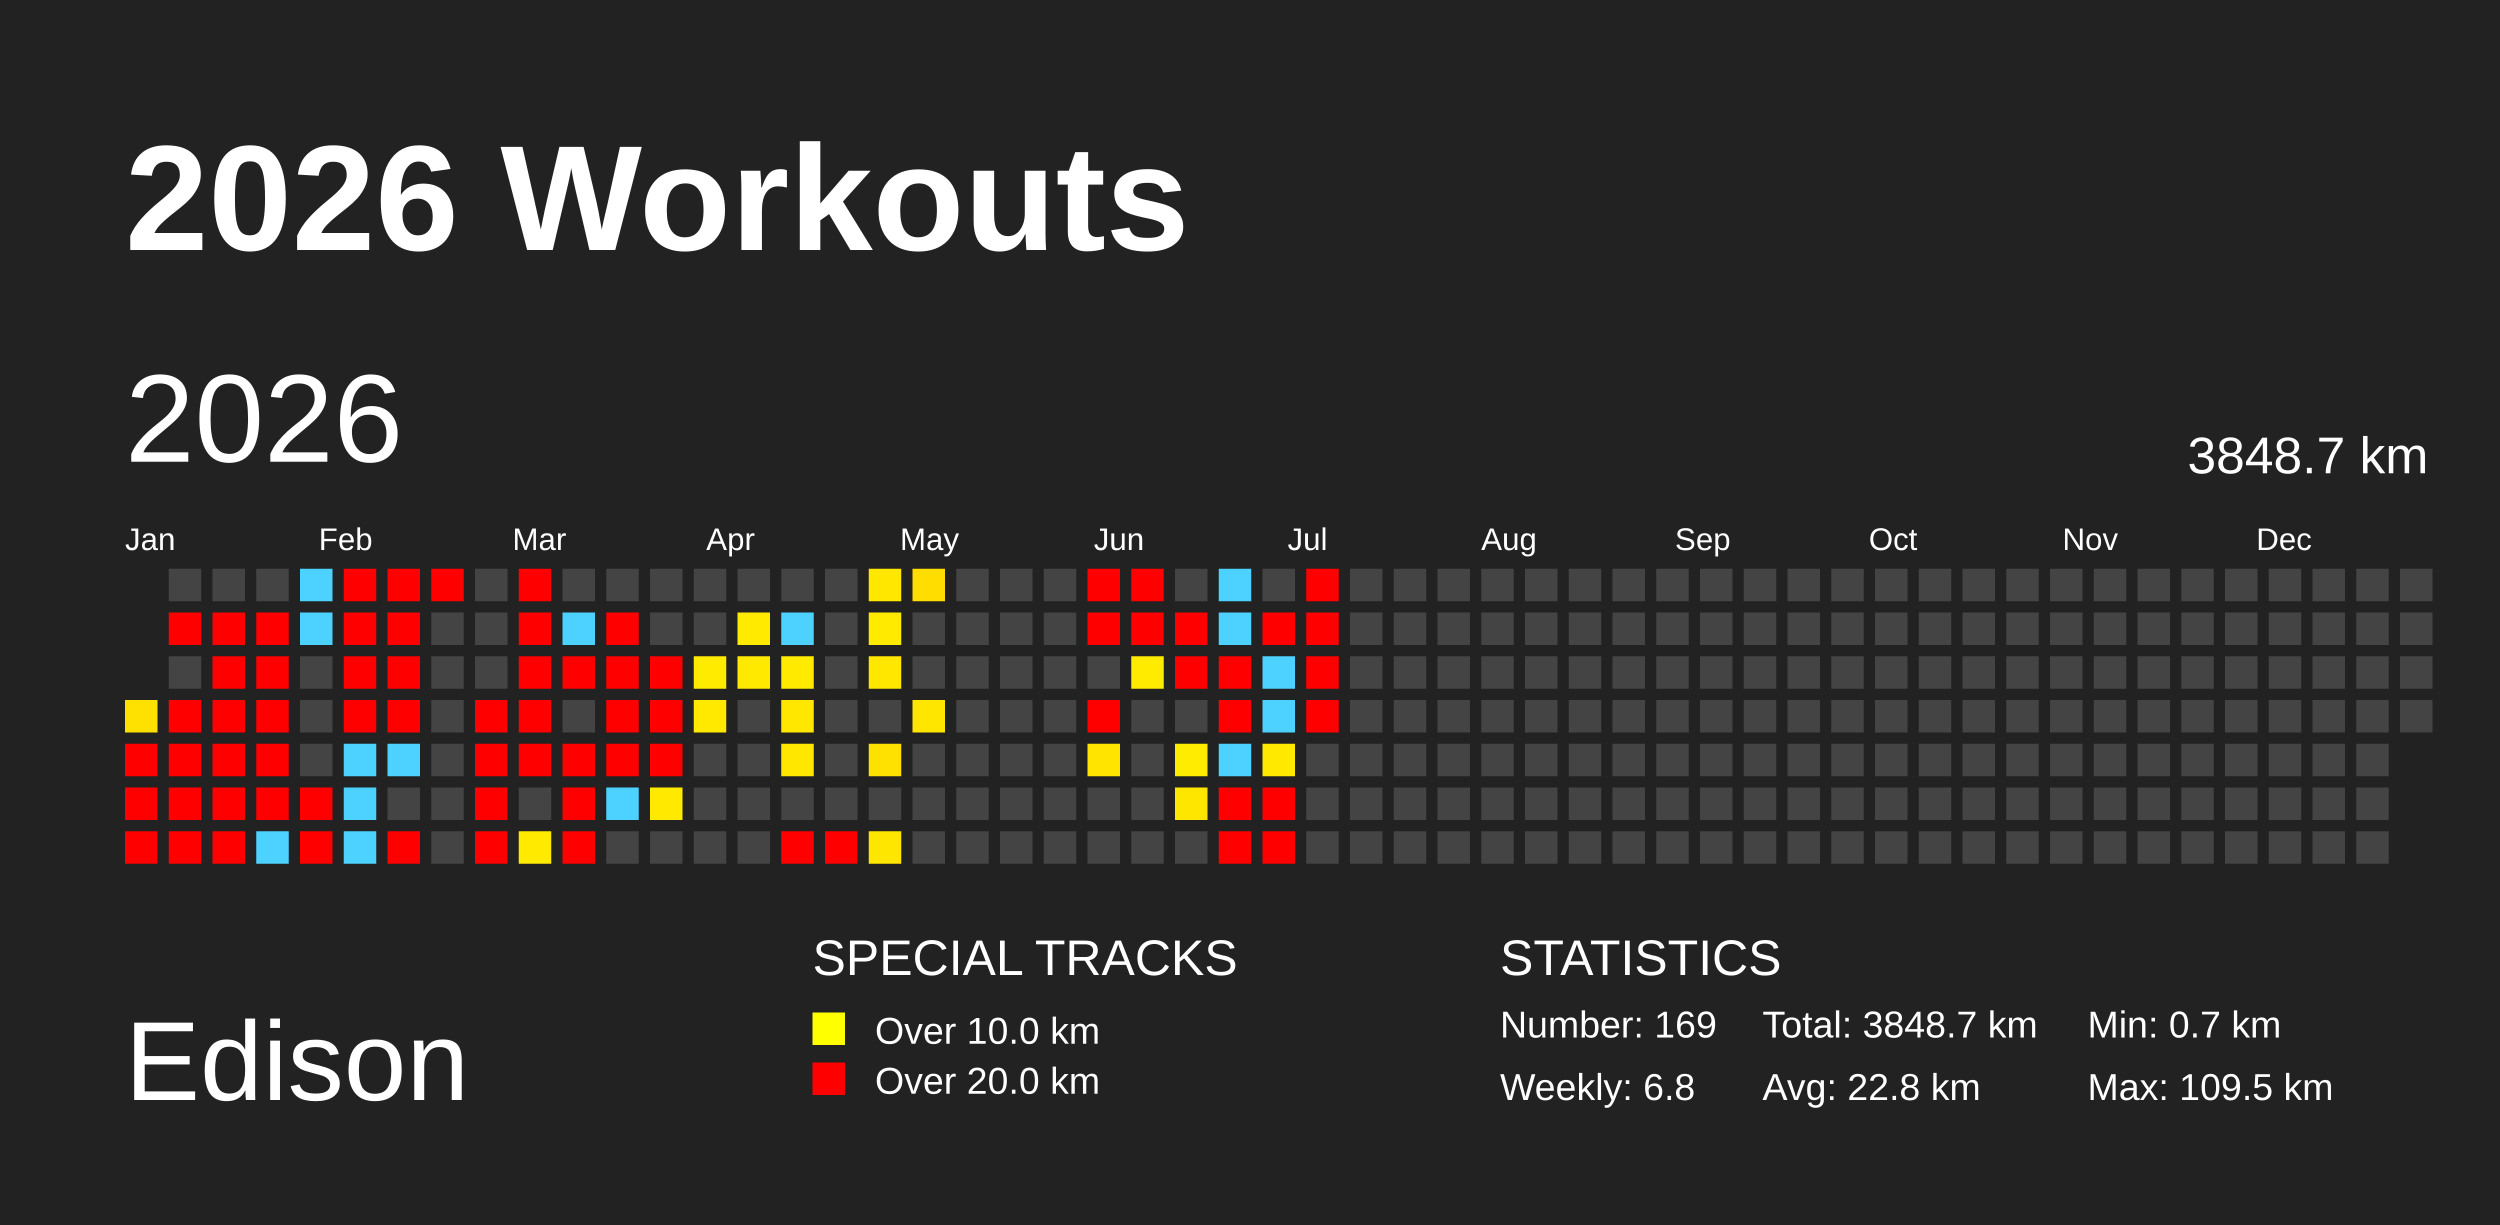
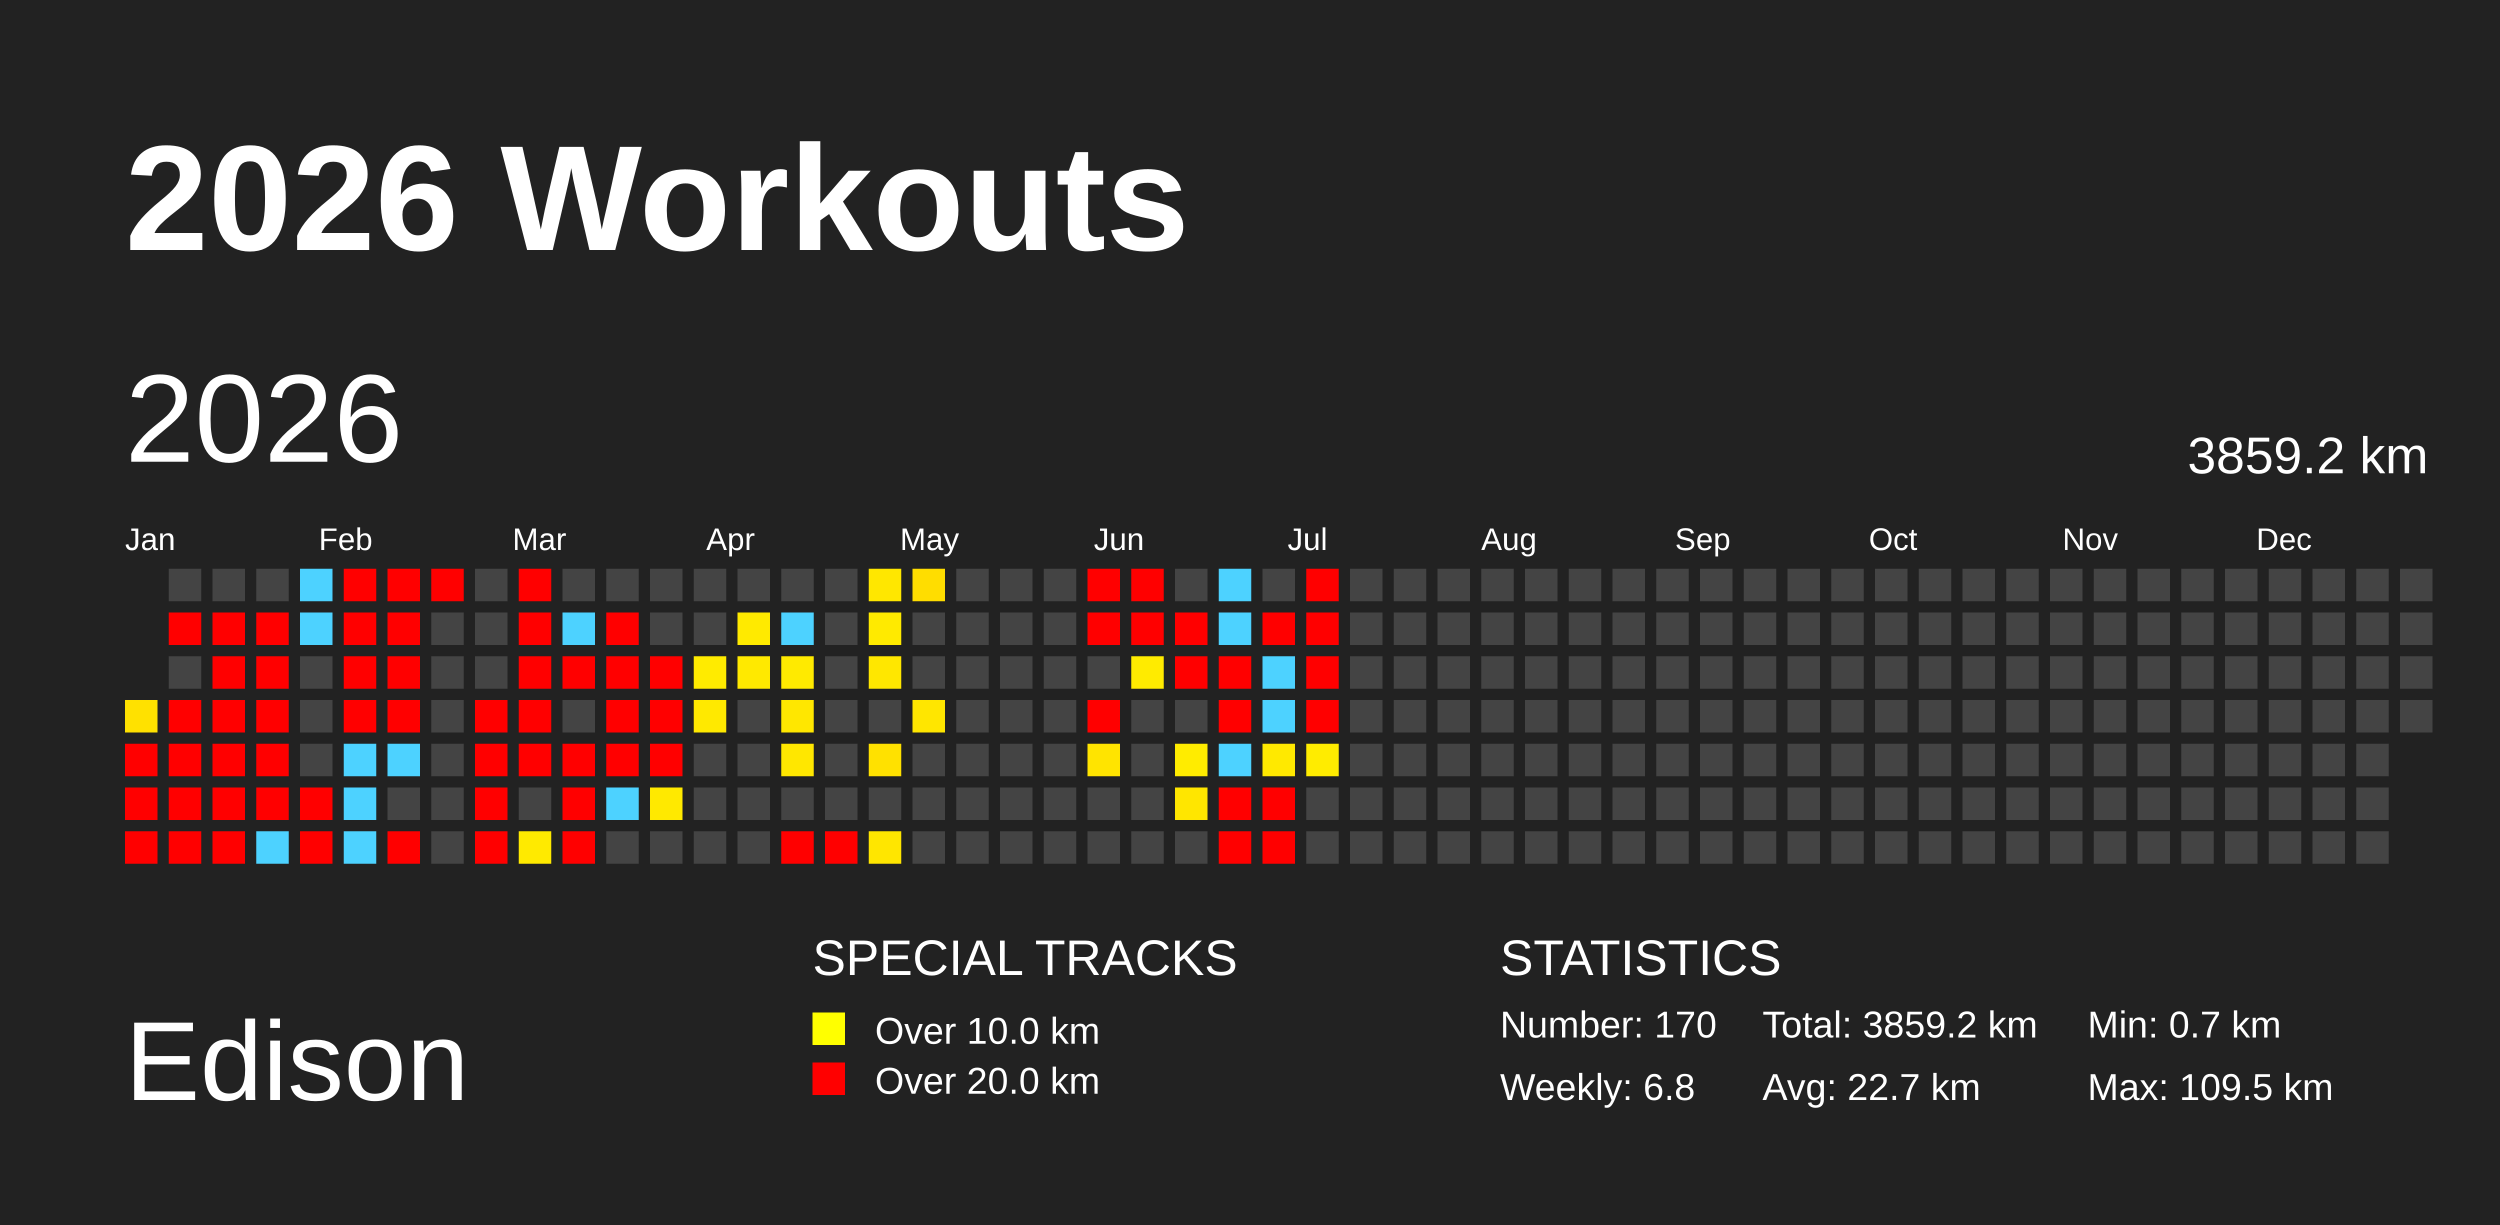
<svg xmlns="http://www.w3.org/2000/svg" baseProfile="full" height="98mm" version="1.1" viewBox="0,0,200,98" width="200mm">
  <defs />
  <rect fill="#222222" height="98" width="200" x="0" y="0" />
  <text fill="#FFFFFF" style="font-size:12px; font-family:Arial; font-weight:bold;" x="10" y="20">2026 Workouts</text>
  <text fill="#FFFFFF" style="font-size:9px; font-family:Arial" x="10" y="88">Edison</text>
  <text fill="#FFFFFF" style="font-size:4px; font-family:Arial" x="65" y="78">SPECIAL TRACKS</text>
  <rect fill="yellow" height="2.6" width="2.6" x="65" y="81" />
  <text fill="#FFFFFF" style="font-size:3px; font-family:Arial" x="70" y="83.5">Over 10.0 km</text>
  <rect fill="red" height="2.6" width="2.6" x="65" y="85" />
  <text fill="#FFFFFF" style="font-size:3px; font-family:Arial" x="70" y="87.5">Over 20.0 km</text>
  <text fill="#FFFFFF" style="font-size:4px; font-family:Arial" x="120" y="78">STATISTICS</text>
-   <text fill="#FFFFFF" style="font-size:3px; font-family:Arial" x="120" y="83">Number: 169</text>
+   <text fill="#FFFFFF" style="font-size:3px; font-family:Arial" x="120" y="83">Number: 170</text>
  <text fill="#FFFFFF" style="font-size:3px; font-family:Arial" x="120" y="88">Weekly: 6.8</text>
-   <text fill="#FFFFFF" style="font-size:3px; font-family:Arial" x="141" y="83">Total: 3848.7 km</text>
-   <text fill="#FFFFFF" style="font-size:3px; font-family:Arial" x="141" y="88">Avg: 22.8 km</text>
+   <text fill="#FFFFFF" style="font-size:3px; font-family:Arial" x="141" y="83">Total: 3859.2 km</text>
+   <text fill="#FFFFFF" style="font-size:3px; font-family:Arial" x="141" y="88">Avg: 22.7 km</text>
  <text fill="#FFFFFF" style="font-size:3px; font-family:Arial" x="167" y="83">Min: 0.7 km</text>
  <text fill="#FFFFFF" style="font-size:3px; font-family:Arial" x="167" y="88">Max: 109.5 km</text>
  <text dominant-baseline="hanging" fill="#FFFFFF" style="font-size:10.0px; font-family:Arial;" x="10" y="30">2026</text>
-   <text dominant-baseline="hanging" fill="#FFFFFF" style="font-size:4.125px; font-family:Arial;" x="175" y="35">3848.7 km</text>
+   <text dominant-baseline="hanging" fill="#FFFFFF" style="font-size:4.125px; font-family:Arial;" x="175" y="35">3859.2 km</text>
  <text fill="#FFFFFF" style="font-size:2.5px; font-family:Arial" x="10.0" y="44">Jan</text>
  <text fill="#FFFFFF" style="font-size:2.5px; font-family:Arial" x="25.5" y="44">Feb</text>
  <text fill="#FFFFFF" style="font-size:2.5px; font-family:Arial" x="41.0" y="44">Mar</text>
  <text fill="#FFFFFF" style="font-size:2.5px; font-family:Arial" x="56.5" y="44">Apr</text>
  <text fill="#FFFFFF" style="font-size:2.5px; font-family:Arial" x="72.0" y="44">May</text>
  <text fill="#FFFFFF" style="font-size:2.5px; font-family:Arial" x="87.5" y="44">Jun</text>
  <text fill="#FFFFFF" style="font-size:2.5px; font-family:Arial" x="103.0" y="44">Jul</text>
  <text fill="#FFFFFF" style="font-size:2.5px; font-family:Arial" x="118.5" y="44">Aug</text>
  <text fill="#FFFFFF" style="font-size:2.5px; font-family:Arial" x="134.0" y="44">Sep</text>
  <text fill="#FFFFFF" style="font-size:2.5px; font-family:Arial" x="149.5" y="44">Oct</text>
  <text fill="#FFFFFF" style="font-size:2.5px; font-family:Arial" x="165.0" y="44">Nov</text>
  <text fill="#FFFFFF" style="font-size:2.5px; font-family:Arial" x="180.5" y="44">Dec</text>
  <rect fill="#ffe100" height="2.6" width="2.6" x="10.0" y="56.0" />
  <rect fill="red" height="2.6" width="2.6" x="10.0" y="59.5" />
  <rect fill="red" height="2.6" width="2.6" x="10.0" y="63.0" />
  <rect fill="red" height="2.6" width="2.6" x="10.0" y="66.5" />
  <rect fill="#444444" height="2.6" width="2.6" x="13.5" y="45.5" />
  <rect fill="red" height="2.6" width="2.6" x="13.5" y="49.0" />
  <rect fill="#444444" height="2.6" width="2.6" x="13.5" y="52.5" />
  <rect fill="red" height="2.6" width="2.6" x="13.5" y="56.0" />
  <rect fill="red" height="2.6" width="2.6" x="13.5" y="59.5" />
  <rect fill="red" height="2.6" width="2.6" x="13.5" y="63.0" />
  <rect fill="red" height="2.6" width="2.6" x="13.5" y="66.5" />
  <rect fill="#444444" height="2.6" width="2.6" x="17.0" y="45.5" />
  <rect fill="red" height="2.6" width="2.6" x="17.0" y="49.0" />
  <rect fill="red" height="2.6" width="2.6" x="17.0" y="52.5" />
  <rect fill="red" height="2.6" width="2.6" x="17.0" y="56.0" />
  <rect fill="red" height="2.6" width="2.6" x="17.0" y="59.5" />
  <rect fill="red" height="2.6" width="2.6" x="17.0" y="63.0" />
  <rect fill="red" height="2.6" width="2.6" x="17.0" y="66.5" />
  <rect fill="#444444" height="2.6" width="2.6" x="20.5" y="45.5" />
  <rect fill="red" height="2.6" width="2.6" x="20.5" y="49.0" />
  <rect fill="red" height="2.6" width="2.6" x="20.5" y="52.5" />
  <rect fill="red" height="2.6" width="2.6" x="20.5" y="56.0" />
  <rect fill="red" height="2.6" width="2.6" x="20.5" y="59.5" />
  <rect fill="red" height="2.6" width="2.6" x="20.5" y="63.0" />
  <rect fill="#4dd2ff" height="2.6" width="2.6" x="20.5" y="66.5" />
  <rect fill="#4dd2ff" height="2.6" width="2.6" x="24.0" y="45.5" />
  <rect fill="#4dd2ff" height="2.6" width="2.6" x="24.0" y="49.0" />
  <rect fill="#444444" height="2.6" width="2.6" x="24.0" y="52.5" />
  <rect fill="#444444" height="2.6" width="2.6" x="24.0" y="56.0" />
  <rect fill="#444444" height="2.6" width="2.6" x="24.0" y="59.5" />
  <rect fill="red" height="2.6" width="2.6" x="24.0" y="63.0" />
  <rect fill="red" height="2.6" width="2.6" x="24.0" y="66.5" />
  <rect fill="red" height="2.6" width="2.6" x="27.5" y="45.5" />
  <rect fill="red" height="2.6" width="2.6" x="27.5" y="49.0" />
  <rect fill="red" height="2.6" width="2.6" x="27.5" y="52.5" />
  <rect fill="red" height="2.6" width="2.6" x="27.5" y="56.0" />
  <rect fill="#4dd2ff" height="2.6" width="2.6" x="27.5" y="59.5" />
  <rect fill="#4dd2ff" height="2.6" width="2.6" x="27.5" y="63.0" />
  <rect fill="#4dd2ff" height="2.6" width="2.6" x="27.5" y="66.5" />
  <rect fill="red" height="2.6" width="2.6" x="31.0" y="45.5" />
  <rect fill="red" height="2.6" width="2.6" x="31.0" y="49.0" />
  <rect fill="red" height="2.6" width="2.6" x="31.0" y="52.5" />
  <rect fill="red" height="2.6" width="2.6" x="31.0" y="56.0" />
  <rect fill="#4dd2ff" height="2.6" width="2.6" x="31.0" y="59.5" />
  <rect fill="#444444" height="2.6" width="2.6" x="31.0" y="63.0" />
  <rect fill="red" height="2.6" width="2.6" x="31.0" y="66.5" />
  <rect fill="red" height="2.6" width="2.6" x="34.5" y="45.5" />
  <rect fill="#444444" height="2.6" width="2.6" x="34.5" y="49.0" />
  <rect fill="#444444" height="2.6" width="2.6" x="34.5" y="52.5" />
  <rect fill="#444444" height="2.6" width="2.6" x="34.5" y="56.0" />
  <rect fill="#444444" height="2.6" width="2.6" x="34.5" y="59.5" />
  <rect fill="#444444" height="2.6" width="2.6" x="34.5" y="63.0" />
  <rect fill="#444444" height="2.6" width="2.6" x="34.5" y="66.5" />
  <rect fill="#444444" height="2.6" width="2.6" x="38.0" y="45.5" />
  <rect fill="#444444" height="2.6" width="2.6" x="38.0" y="49.0" />
  <rect fill="#444444" height="2.6" width="2.6" x="38.0" y="52.5" />
  <rect fill="red" height="2.6" width="2.6" x="38.0" y="56.0" />
  <rect fill="red" height="2.6" width="2.6" x="38.0" y="59.5" />
  <rect fill="red" height="2.6" width="2.6" x="38.0" y="63.0" />
  <rect fill="red" height="2.6" width="2.6" x="38.0" y="66.5" />
  <rect fill="red" height="2.6" width="2.6" x="41.5" y="45.5" />
  <rect fill="red" height="2.6" width="2.6" x="41.5" y="49.0" />
  <rect fill="red" height="2.6" width="2.6" x="41.5" y="52.5" />
  <rect fill="red" height="2.6" width="2.6" x="41.5" y="56.0" />
  <rect fill="red" height="2.6" width="2.6" x="41.5" y="59.5" />
  <rect fill="#444444" height="2.6" width="2.6" x="41.5" y="63.0" />
  <rect fill="#ffea00" height="2.6" width="2.6" x="41.5" y="66.5" />
  <rect fill="#444444" height="2.6" width="2.6" x="45.0" y="45.5" />
  <rect fill="#4dd2ff" height="2.6" width="2.6" x="45.0" y="49.0" />
  <rect fill="red" height="2.6" width="2.6" x="45.0" y="52.5" />
  <rect fill="#444444" height="2.6" width="2.6" x="45.0" y="56.0" />
  <rect fill="red" height="2.6" width="2.6" x="45.0" y="59.5" />
  <rect fill="red" height="2.6" width="2.6" x="45.0" y="63.0" />
  <rect fill="red" height="2.6" width="2.6" x="45.0" y="66.5" />
  <rect fill="#444444" height="2.6" width="2.6" x="48.5" y="45.5" />
  <rect fill="red" height="2.6" width="2.6" x="48.5" y="49.0" />
  <rect fill="red" height="2.6" width="2.6" x="48.5" y="52.5" />
  <rect fill="red" height="2.6" width="2.6" x="48.5" y="56.0" />
  <rect fill="red" height="2.6" width="2.6" x="48.5" y="59.5" />
  <rect fill="#4dd2ff" height="2.6" width="2.6" x="48.5" y="63.0" />
  <rect fill="#444444" height="2.6" width="2.6" x="48.5" y="66.5" />
  <rect fill="#444444" height="2.6" width="2.6" x="52.0" y="45.5" />
  <rect fill="#444444" height="2.6" width="2.6" x="52.0" y="49.0" />
  <rect fill="red" height="2.6" width="2.6" x="52.0" y="52.5" />
  <rect fill="red" height="2.6" width="2.6" x="52.0" y="56.0" />
  <rect fill="red" height="2.6" width="2.6" x="52.0" y="59.5" />
  <rect fill="#ffe900" height="2.6" width="2.6" x="52.0" y="63.0" />
  <rect fill="#444444" height="2.6" width="2.6" x="52.0" y="66.5" />
  <rect fill="#444444" height="2.6" width="2.6" x="55.5" y="45.5" />
  <rect fill="#444444" height="2.6" width="2.6" x="55.5" y="49.0" />
  <rect fill="#ffeb00" height="2.6" width="2.6" x="55.5" y="52.5" />
  <rect fill="#ffe900" height="2.6" width="2.6" x="55.5" y="56.0" />
  <rect fill="#444444" height="2.6" width="2.6" x="55.5" y="59.5" />
  <rect fill="#444444" height="2.6" width="2.6" x="55.5" y="63.0" />
  <rect fill="#444444" height="2.6" width="2.6" x="55.5" y="66.5" />
  <rect fill="#444444" height="2.6" width="2.6" x="59.0" y="45.5" />
  <rect fill="#ffea00" height="2.6" width="2.6" x="59.0" y="49.0" />
  <rect fill="#ffe900" height="2.6" width="2.6" x="59.0" y="52.5" />
  <rect fill="#444444" height="2.6" width="2.6" x="59.0" y="56.0" />
  <rect fill="#444444" height="2.6" width="2.6" x="59.0" y="59.5" />
  <rect fill="#444444" height="2.6" width="2.6" x="59.0" y="63.0" />
  <rect fill="#444444" height="2.6" width="2.6" x="59.0" y="66.5" />
  <rect fill="#444444" height="2.6" width="2.6" x="62.5" y="45.5" />
  <rect fill="#4dd2ff" height="2.6" width="2.6" x="62.5" y="49.0" />
  <rect fill="#ffea00" height="2.6" width="2.6" x="62.5" y="52.5" />
  <rect fill="#ffe700" height="2.6" width="2.6" x="62.5" y="56.0" />
  <rect fill="#ffe700" height="2.6" width="2.6" x="62.5" y="59.5" />
  <rect fill="#444444" height="2.6" width="2.6" x="62.5" y="63.0" />
  <rect fill="red" height="2.6" width="2.6" x="62.5" y="66.5" />
  <rect fill="#444444" height="2.6" width="2.6" x="66.0" y="45.5" />
  <rect fill="#444444" height="2.6" width="2.6" x="66.0" y="49.0" />
  <rect fill="#444444" height="2.6" width="2.6" x="66.0" y="52.5" />
  <rect fill="#444444" height="2.6" width="2.6" x="66.0" y="56.0" />
  <rect fill="#444444" height="2.6" width="2.6" x="66.0" y="59.5" />
  <rect fill="#444444" height="2.6" width="2.6" x="66.0" y="63.0" />
  <rect fill="red" height="2.6" width="2.6" x="66.0" y="66.5" />
  <rect fill="#ffe700" height="2.6" width="2.6" x="69.5" y="45.5" />
  <rect fill="#ffea00" height="2.6" width="2.6" x="69.5" y="49.0" />
  <rect fill="#ffe700" height="2.6" width="2.6" x="69.5" y="52.5" />
  <rect fill="#444444" height="2.6" width="2.6" x="69.5" y="56.0" />
  <rect fill="#ffe100" height="2.6" width="2.6" x="69.5" y="59.5" />
  <rect fill="#444444" height="2.6" width="2.6" x="69.5" y="63.0" />
  <rect fill="#ffe600" height="2.6" width="2.6" x="69.5" y="66.5" />
  <rect fill="#ffdd00" height="2.6" width="2.6" x="73.0" y="45.5" />
  <rect fill="#444444" height="2.6" width="2.6" x="73.0" y="49.0" />
  <rect fill="#444444" height="2.6" width="2.6" x="73.0" y="52.5" />
  <rect fill="#ffe600" height="2.6" width="2.6" x="73.0" y="56.0" />
  <rect fill="#444444" height="2.6" width="2.6" x="73.0" y="59.5" />
  <rect fill="#444444" height="2.6" width="2.6" x="73.0" y="63.0" />
  <rect fill="#444444" height="2.6" width="2.6" x="73.0" y="66.5" />
  <rect fill="#444444" height="2.6" width="2.6" x="76.5" y="45.5" />
  <rect fill="#444444" height="2.6" width="2.6" x="76.5" y="49.0" />
  <rect fill="#444444" height="2.6" width="2.6" x="76.5" y="52.5" />
  <rect fill="#444444" height="2.6" width="2.6" x="76.5" y="56.0" />
  <rect fill="#444444" height="2.6" width="2.6" x="76.5" y="59.5" />
  <rect fill="#444444" height="2.6" width="2.6" x="76.5" y="63.0" />
  <rect fill="#444444" height="2.6" width="2.6" x="76.5" y="66.5" />
  <rect fill="#444444" height="2.6" width="2.6" x="80.0" y="45.5" />
  <rect fill="#444444" height="2.6" width="2.6" x="80.0" y="49.0" />
  <rect fill="#444444" height="2.6" width="2.6" x="80.0" y="52.5" />
  <rect fill="#444444" height="2.6" width="2.6" x="80.0" y="56.0" />
  <rect fill="#444444" height="2.6" width="2.6" x="80.0" y="59.5" />
  <rect fill="#444444" height="2.6" width="2.6" x="80.0" y="63.0" />
  <rect fill="#444444" height="2.6" width="2.6" x="80.0" y="66.5" />
  <rect fill="#444444" height="2.6" width="2.6" x="83.5" y="45.5" />
  <rect fill="#444444" height="2.6" width="2.6" x="83.5" y="49.0" />
  <rect fill="#444444" height="2.6" width="2.6" x="83.5" y="52.5" />
  <rect fill="#444444" height="2.6" width="2.6" x="83.5" y="56.0" />
  <rect fill="#444444" height="2.6" width="2.6" x="83.5" y="59.5" />
  <rect fill="#444444" height="2.6" width="2.6" x="83.5" y="63.0" />
  <rect fill="#444444" height="2.6" width="2.6" x="83.5" y="66.5" />
  <rect fill="red" height="2.6" width="2.6" x="87.0" y="45.5" />
  <rect fill="red" height="2.6" width="2.6" x="87.0" y="49.0" />
  <rect fill="#444444" height="2.6" width="2.6" x="87.0" y="52.5" />
  <rect fill="red" height="2.6" width="2.6" x="87.0" y="56.0" />
  <rect fill="#ffe400" height="2.6" width="2.6" x="87.0" y="59.5" />
  <rect fill="#444444" height="2.6" width="2.6" x="87.0" y="63.0" />
  <rect fill="#444444" height="2.6" width="2.6" x="87.0" y="66.5" />
  <rect fill="red" height="2.6" width="2.6" x="90.5" y="45.5" />
  <rect fill="red" height="2.6" width="2.6" x="90.5" y="49.0" />
  <rect fill="#ffeb00" height="2.6" width="2.6" x="90.5" y="52.5" />
  <rect fill="#444444" height="2.6" width="2.6" x="90.5" y="56.0" />
  <rect fill="#444444" height="2.6" width="2.6" x="90.5" y="59.5" />
  <rect fill="#444444" height="2.6" width="2.6" x="90.5" y="63.0" />
  <rect fill="#444444" height="2.6" width="2.6" x="90.5" y="66.5" />
  <rect fill="#444444" height="2.6" width="2.6" x="94.0" y="45.5" />
  <rect fill="red" height="2.6" width="2.6" x="94.0" y="49.0" />
  <rect fill="red" height="2.6" width="2.6" x="94.0" y="52.5" />
  <rect fill="#444444" height="2.6" width="2.6" x="94.0" y="56.0" />
  <rect fill="#ffec00" height="2.6" width="2.6" x="94.0" y="59.5" />
  <rect fill="#ffe600" height="2.6" width="2.6" x="94.0" y="63.0" />
  <rect fill="#444444" height="2.6" width="2.6" x="94.0" y="66.5" />
  <rect fill="#4dd2ff" height="2.6" width="2.6" x="97.5" y="45.5" />
  <rect fill="#4dd2ff" height="2.6" width="2.6" x="97.5" y="49.0" />
  <rect fill="red" height="2.6" width="2.6" x="97.5" y="52.5" />
  <rect fill="red" height="2.6" width="2.6" x="97.5" y="56.0" />
  <rect fill="#4dd2ff" height="2.6" width="2.6" x="97.5" y="59.5" />
  <rect fill="red" height="2.6" width="2.6" x="97.5" y="63.0" />
  <rect fill="red" height="2.6" width="2.6" x="97.5" y="66.5" />
  <rect fill="#444444" height="2.6" width="2.6" x="101.0" y="45.5" />
  <rect fill="red" height="2.6" width="2.6" x="101.0" y="49.0" />
  <rect fill="#4dd2ff" height="2.6" width="2.6" x="101.0" y="52.5" />
  <rect fill="#4dd2ff" height="2.6" width="2.6" x="101.0" y="56.0" />
  <rect fill="#ffe900" height="2.6" width="2.6" x="101.0" y="59.5" />
  <rect fill="red" height="2.6" width="2.6" x="101.0" y="63.0" />
  <rect fill="red" height="2.6" width="2.6" x="101.0" y="66.5" />
  <rect fill="red" height="2.6" width="2.6" x="104.5" y="45.5" />
  <rect fill="red" height="2.6" width="2.6" x="104.5" y="49.0" />
  <rect fill="red" height="2.6" width="2.6" x="104.5" y="52.5" />
  <rect fill="red" height="2.6" width="2.6" x="104.5" y="56.0" />
-   <rect fill="#444444" height="2.6" width="2.6" x="104.5" y="59.5" />
+   <rect fill="#ffec00" height="2.6" width="2.6" x="104.5" y="59.5" />
  <rect fill="#444444" height="2.6" width="2.6" x="104.5" y="63.0" />
  <rect fill="#444444" height="2.6" width="2.6" x="104.5" y="66.5" />
  <rect fill="#444444" height="2.6" width="2.6" x="108.0" y="45.5" />
  <rect fill="#444444" height="2.6" width="2.6" x="108.0" y="49.0" />
  <rect fill="#444444" height="2.6" width="2.6" x="108.0" y="52.5" />
  <rect fill="#444444" height="2.6" width="2.6" x="108.0" y="56.0" />
  <rect fill="#444444" height="2.6" width="2.6" x="108.0" y="59.5" />
  <rect fill="#444444" height="2.6" width="2.6" x="108.0" y="63.0" />
  <rect fill="#444444" height="2.6" width="2.6" x="108.0" y="66.5" />
  <rect fill="#444444" height="2.6" width="2.6" x="111.5" y="45.5" />
  <rect fill="#444444" height="2.6" width="2.6" x="111.5" y="49.0" />
  <rect fill="#444444" height="2.6" width="2.6" x="111.5" y="52.5" />
  <rect fill="#444444" height="2.6" width="2.6" x="111.5" y="56.0" />
  <rect fill="#444444" height="2.6" width="2.6" x="111.5" y="59.5" />
  <rect fill="#444444" height="2.6" width="2.6" x="111.5" y="63.0" />
  <rect fill="#444444" height="2.6" width="2.6" x="111.5" y="66.5" />
  <rect fill="#444444" height="2.6" width="2.6" x="115.0" y="45.5" />
  <rect fill="#444444" height="2.6" width="2.6" x="115.0" y="49.0" />
  <rect fill="#444444" height="2.6" width="2.6" x="115.0" y="52.5" />
  <rect fill="#444444" height="2.6" width="2.6" x="115.0" y="56.0" />
  <rect fill="#444444" height="2.6" width="2.6" x="115.0" y="59.5" />
  <rect fill="#444444" height="2.6" width="2.6" x="115.0" y="63.0" />
  <rect fill="#444444" height="2.6" width="2.6" x="115.0" y="66.5" />
  <rect fill="#444444" height="2.6" width="2.6" x="118.5" y="45.5" />
  <rect fill="#444444" height="2.6" width="2.6" x="118.5" y="49.0" />
  <rect fill="#444444" height="2.6" width="2.6" x="118.5" y="52.5" />
  <rect fill="#444444" height="2.6" width="2.6" x="118.5" y="56.0" />
  <rect fill="#444444" height="2.6" width="2.6" x="118.5" y="59.5" />
  <rect fill="#444444" height="2.6" width="2.6" x="118.5" y="63.0" />
  <rect fill="#444444" height="2.6" width="2.6" x="118.5" y="66.5" />
  <rect fill="#444444" height="2.6" width="2.6" x="122.0" y="45.5" />
  <rect fill="#444444" height="2.6" width="2.6" x="122.0" y="49.0" />
  <rect fill="#444444" height="2.6" width="2.6" x="122.0" y="52.5" />
  <rect fill="#444444" height="2.6" width="2.6" x="122.0" y="56.0" />
  <rect fill="#444444" height="2.6" width="2.6" x="122.0" y="59.5" />
  <rect fill="#444444" height="2.6" width="2.6" x="122.0" y="63.0" />
  <rect fill="#444444" height="2.6" width="2.6" x="122.0" y="66.5" />
  <rect fill="#444444" height="2.6" width="2.6" x="125.5" y="45.5" />
  <rect fill="#444444" height="2.6" width="2.6" x="125.5" y="49.0" />
  <rect fill="#444444" height="2.6" width="2.6" x="125.5" y="52.5" />
  <rect fill="#444444" height="2.6" width="2.6" x="125.5" y="56.0" />
  <rect fill="#444444" height="2.6" width="2.6" x="125.5" y="59.5" />
  <rect fill="#444444" height="2.6" width="2.6" x="125.5" y="63.0" />
  <rect fill="#444444" height="2.6" width="2.6" x="125.5" y="66.5" />
  <rect fill="#444444" height="2.6" width="2.6" x="129.0" y="45.5" />
  <rect fill="#444444" height="2.6" width="2.6" x="129.0" y="49.0" />
  <rect fill="#444444" height="2.6" width="2.6" x="129.0" y="52.5" />
  <rect fill="#444444" height="2.6" width="2.6" x="129.0" y="56.0" />
  <rect fill="#444444" height="2.6" width="2.6" x="129.0" y="59.5" />
  <rect fill="#444444" height="2.6" width="2.6" x="129.0" y="63.0" />
  <rect fill="#444444" height="2.6" width="2.6" x="129.0" y="66.5" />
  <rect fill="#444444" height="2.6" width="2.6" x="132.5" y="45.5" />
  <rect fill="#444444" height="2.6" width="2.6" x="132.5" y="49.0" />
  <rect fill="#444444" height="2.6" width="2.6" x="132.5" y="52.5" />
  <rect fill="#444444" height="2.6" width="2.6" x="132.5" y="56.0" />
  <rect fill="#444444" height="2.6" width="2.6" x="132.5" y="59.5" />
  <rect fill="#444444" height="2.6" width="2.6" x="132.5" y="63.0" />
  <rect fill="#444444" height="2.6" width="2.6" x="132.5" y="66.5" />
  <rect fill="#444444" height="2.6" width="2.6" x="136.0" y="45.5" />
  <rect fill="#444444" height="2.6" width="2.6" x="136.0" y="49.0" />
  <rect fill="#444444" height="2.6" width="2.6" x="136.0" y="52.5" />
  <rect fill="#444444" height="2.6" width="2.6" x="136.0" y="56.0" />
  <rect fill="#444444" height="2.6" width="2.6" x="136.0" y="59.5" />
  <rect fill="#444444" height="2.6" width="2.6" x="136.0" y="63.0" />
  <rect fill="#444444" height="2.6" width="2.6" x="136.0" y="66.5" />
  <rect fill="#444444" height="2.6" width="2.6" x="139.5" y="45.5" />
  <rect fill="#444444" height="2.6" width="2.6" x="139.5" y="49.0" />
  <rect fill="#444444" height="2.6" width="2.6" x="139.5" y="52.5" />
  <rect fill="#444444" height="2.6" width="2.6" x="139.5" y="56.0" />
  <rect fill="#444444" height="2.6" width="2.6" x="139.5" y="59.5" />
  <rect fill="#444444" height="2.6" width="2.6" x="139.5" y="63.0" />
  <rect fill="#444444" height="2.6" width="2.6" x="139.5" y="66.5" />
  <rect fill="#444444" height="2.6" width="2.6" x="143.0" y="45.5" />
  <rect fill="#444444" height="2.6" width="2.6" x="143.0" y="49.0" />
  <rect fill="#444444" height="2.6" width="2.6" x="143.0" y="52.5" />
  <rect fill="#444444" height="2.6" width="2.6" x="143.0" y="56.0" />
  <rect fill="#444444" height="2.6" width="2.6" x="143.0" y="59.5" />
  <rect fill="#444444" height="2.6" width="2.6" x="143.0" y="63.0" />
  <rect fill="#444444" height="2.6" width="2.6" x="143.0" y="66.5" />
  <rect fill="#444444" height="2.6" width="2.6" x="146.5" y="45.5" />
  <rect fill="#444444" height="2.6" width="2.6" x="146.5" y="49.0" />
  <rect fill="#444444" height="2.6" width="2.6" x="146.5" y="52.5" />
  <rect fill="#444444" height="2.6" width="2.6" x="146.5" y="56.0" />
  <rect fill="#444444" height="2.6" width="2.6" x="146.5" y="59.5" />
  <rect fill="#444444" height="2.6" width="2.6" x="146.5" y="63.0" />
  <rect fill="#444444" height="2.6" width="2.6" x="146.5" y="66.5" />
  <rect fill="#444444" height="2.6" width="2.6" x="150.0" y="45.5" />
  <rect fill="#444444" height="2.6" width="2.6" x="150.0" y="49.0" />
  <rect fill="#444444" height="2.6" width="2.6" x="150.0" y="52.5" />
  <rect fill="#444444" height="2.6" width="2.6" x="150.0" y="56.0" />
  <rect fill="#444444" height="2.6" width="2.6" x="150.0" y="59.5" />
  <rect fill="#444444" height="2.6" width="2.6" x="150.0" y="63.0" />
  <rect fill="#444444" height="2.6" width="2.6" x="150.0" y="66.5" />
  <rect fill="#444444" height="2.6" width="2.6" x="153.5" y="45.5" />
  <rect fill="#444444" height="2.6" width="2.6" x="153.5" y="49.0" />
  <rect fill="#444444" height="2.6" width="2.6" x="153.5" y="52.5" />
  <rect fill="#444444" height="2.6" width="2.6" x="153.5" y="56.0" />
  <rect fill="#444444" height="2.6" width="2.6" x="153.5" y="59.5" />
  <rect fill="#444444" height="2.6" width="2.6" x="153.5" y="63.0" />
  <rect fill="#444444" height="2.6" width="2.6" x="153.5" y="66.5" />
  <rect fill="#444444" height="2.6" width="2.6" x="157.0" y="45.5" />
  <rect fill="#444444" height="2.6" width="2.6" x="157.0" y="49.0" />
  <rect fill="#444444" height="2.6" width="2.6" x="157.0" y="52.5" />
  <rect fill="#444444" height="2.6" width="2.6" x="157.0" y="56.0" />
  <rect fill="#444444" height="2.6" width="2.6" x="157.0" y="59.5" />
  <rect fill="#444444" height="2.6" width="2.6" x="157.0" y="63.0" />
  <rect fill="#444444" height="2.6" width="2.6" x="157.0" y="66.5" />
  <rect fill="#444444" height="2.6" width="2.6" x="160.5" y="45.5" />
  <rect fill="#444444" height="2.6" width="2.6" x="160.5" y="49.0" />
  <rect fill="#444444" height="2.6" width="2.6" x="160.5" y="52.5" />
  <rect fill="#444444" height="2.6" width="2.6" x="160.5" y="56.0" />
  <rect fill="#444444" height="2.6" width="2.6" x="160.5" y="59.5" />
  <rect fill="#444444" height="2.6" width="2.6" x="160.5" y="63.0" />
  <rect fill="#444444" height="2.6" width="2.6" x="160.5" y="66.5" />
  <rect fill="#444444" height="2.6" width="2.6" x="164.0" y="45.5" />
  <rect fill="#444444" height="2.6" width="2.6" x="164.0" y="49.0" />
  <rect fill="#444444" height="2.6" width="2.6" x="164.0" y="52.5" />
  <rect fill="#444444" height="2.6" width="2.6" x="164.0" y="56.0" />
  <rect fill="#444444" height="2.6" width="2.6" x="164.0" y="59.5" />
  <rect fill="#444444" height="2.6" width="2.6" x="164.0" y="63.0" />
  <rect fill="#444444" height="2.6" width="2.6" x="164.0" y="66.5" />
  <rect fill="#444444" height="2.6" width="2.6" x="167.5" y="45.5" />
  <rect fill="#444444" height="2.6" width="2.6" x="167.5" y="49.0" />
  <rect fill="#444444" height="2.6" width="2.6" x="167.5" y="52.5" />
  <rect fill="#444444" height="2.6" width="2.6" x="167.5" y="56.0" />
  <rect fill="#444444" height="2.6" width="2.6" x="167.5" y="59.5" />
  <rect fill="#444444" height="2.6" width="2.6" x="167.5" y="63.0" />
  <rect fill="#444444" height="2.6" width="2.6" x="167.5" y="66.5" />
  <rect fill="#444444" height="2.6" width="2.6" x="171.0" y="45.5" />
  <rect fill="#444444" height="2.6" width="2.6" x="171.0" y="49.0" />
  <rect fill="#444444" height="2.6" width="2.6" x="171.0" y="52.5" />
  <rect fill="#444444" height="2.6" width="2.6" x="171.0" y="56.0" />
  <rect fill="#444444" height="2.6" width="2.6" x="171.0" y="59.5" />
  <rect fill="#444444" height="2.6" width="2.6" x="171.0" y="63.0" />
  <rect fill="#444444" height="2.6" width="2.6" x="171.0" y="66.5" />
  <rect fill="#444444" height="2.6" width="2.6" x="174.5" y="45.5" />
  <rect fill="#444444" height="2.6" width="2.6" x="174.5" y="49.0" />
  <rect fill="#444444" height="2.6" width="2.6" x="174.5" y="52.5" />
  <rect fill="#444444" height="2.6" width="2.6" x="174.5" y="56.0" />
  <rect fill="#444444" height="2.6" width="2.6" x="174.5" y="59.5" />
  <rect fill="#444444" height="2.6" width="2.6" x="174.5" y="63.0" />
  <rect fill="#444444" height="2.6" width="2.6" x="174.5" y="66.5" />
  <rect fill="#444444" height="2.6" width="2.6" x="178.0" y="45.5" />
  <rect fill="#444444" height="2.6" width="2.6" x="178.0" y="49.0" />
  <rect fill="#444444" height="2.6" width="2.6" x="178.0" y="52.5" />
  <rect fill="#444444" height="2.6" width="2.6" x="178.0" y="56.0" />
  <rect fill="#444444" height="2.6" width="2.6" x="178.0" y="59.5" />
  <rect fill="#444444" height="2.6" width="2.6" x="178.0" y="63.0" />
  <rect fill="#444444" height="2.6" width="2.6" x="178.0" y="66.5" />
  <rect fill="#444444" height="2.6" width="2.6" x="181.5" y="45.5" />
  <rect fill="#444444" height="2.6" width="2.6" x="181.5" y="49.0" />
  <rect fill="#444444" height="2.6" width="2.6" x="181.5" y="52.5" />
  <rect fill="#444444" height="2.6" width="2.6" x="181.5" y="56.0" />
  <rect fill="#444444" height="2.6" width="2.6" x="181.5" y="59.5" />
  <rect fill="#444444" height="2.6" width="2.6" x="181.5" y="63.0" />
  <rect fill="#444444" height="2.6" width="2.6" x="181.5" y="66.5" />
  <rect fill="#444444" height="2.6" width="2.6" x="185.0" y="45.5" />
  <rect fill="#444444" height="2.6" width="2.6" x="185.0" y="49.0" />
  <rect fill="#444444" height="2.6" width="2.6" x="185.0" y="52.5" />
  <rect fill="#444444" height="2.6" width="2.6" x="185.0" y="56.0" />
  <rect fill="#444444" height="2.6" width="2.6" x="185.0" y="59.5" />
  <rect fill="#444444" height="2.6" width="2.6" x="185.0" y="63.0" />
  <rect fill="#444444" height="2.6" width="2.6" x="185.0" y="66.5" />
  <rect fill="#444444" height="2.6" width="2.6" x="188.5" y="45.5" />
  <rect fill="#444444" height="2.6" width="2.6" x="188.5" y="49.0" />
  <rect fill="#444444" height="2.6" width="2.6" x="188.5" y="52.5" />
  <rect fill="#444444" height="2.6" width="2.6" x="188.5" y="56.0" />
  <rect fill="#444444" height="2.6" width="2.6" x="188.5" y="59.5" />
  <rect fill="#444444" height="2.6" width="2.6" x="188.5" y="63.0" />
  <rect fill="#444444" height="2.6" width="2.6" x="188.5" y="66.5" />
  <rect fill="#444444" height="2.6" width="2.6" x="192.0" y="45.5" />
  <rect fill="#444444" height="2.6" width="2.6" x="192.0" y="49.0" />
  <rect fill="#444444" height="2.6" width="2.6" x="192.0" y="52.5" />
  <rect fill="#444444" height="2.6" width="2.6" x="192.0" y="56.0" />
</svg>
